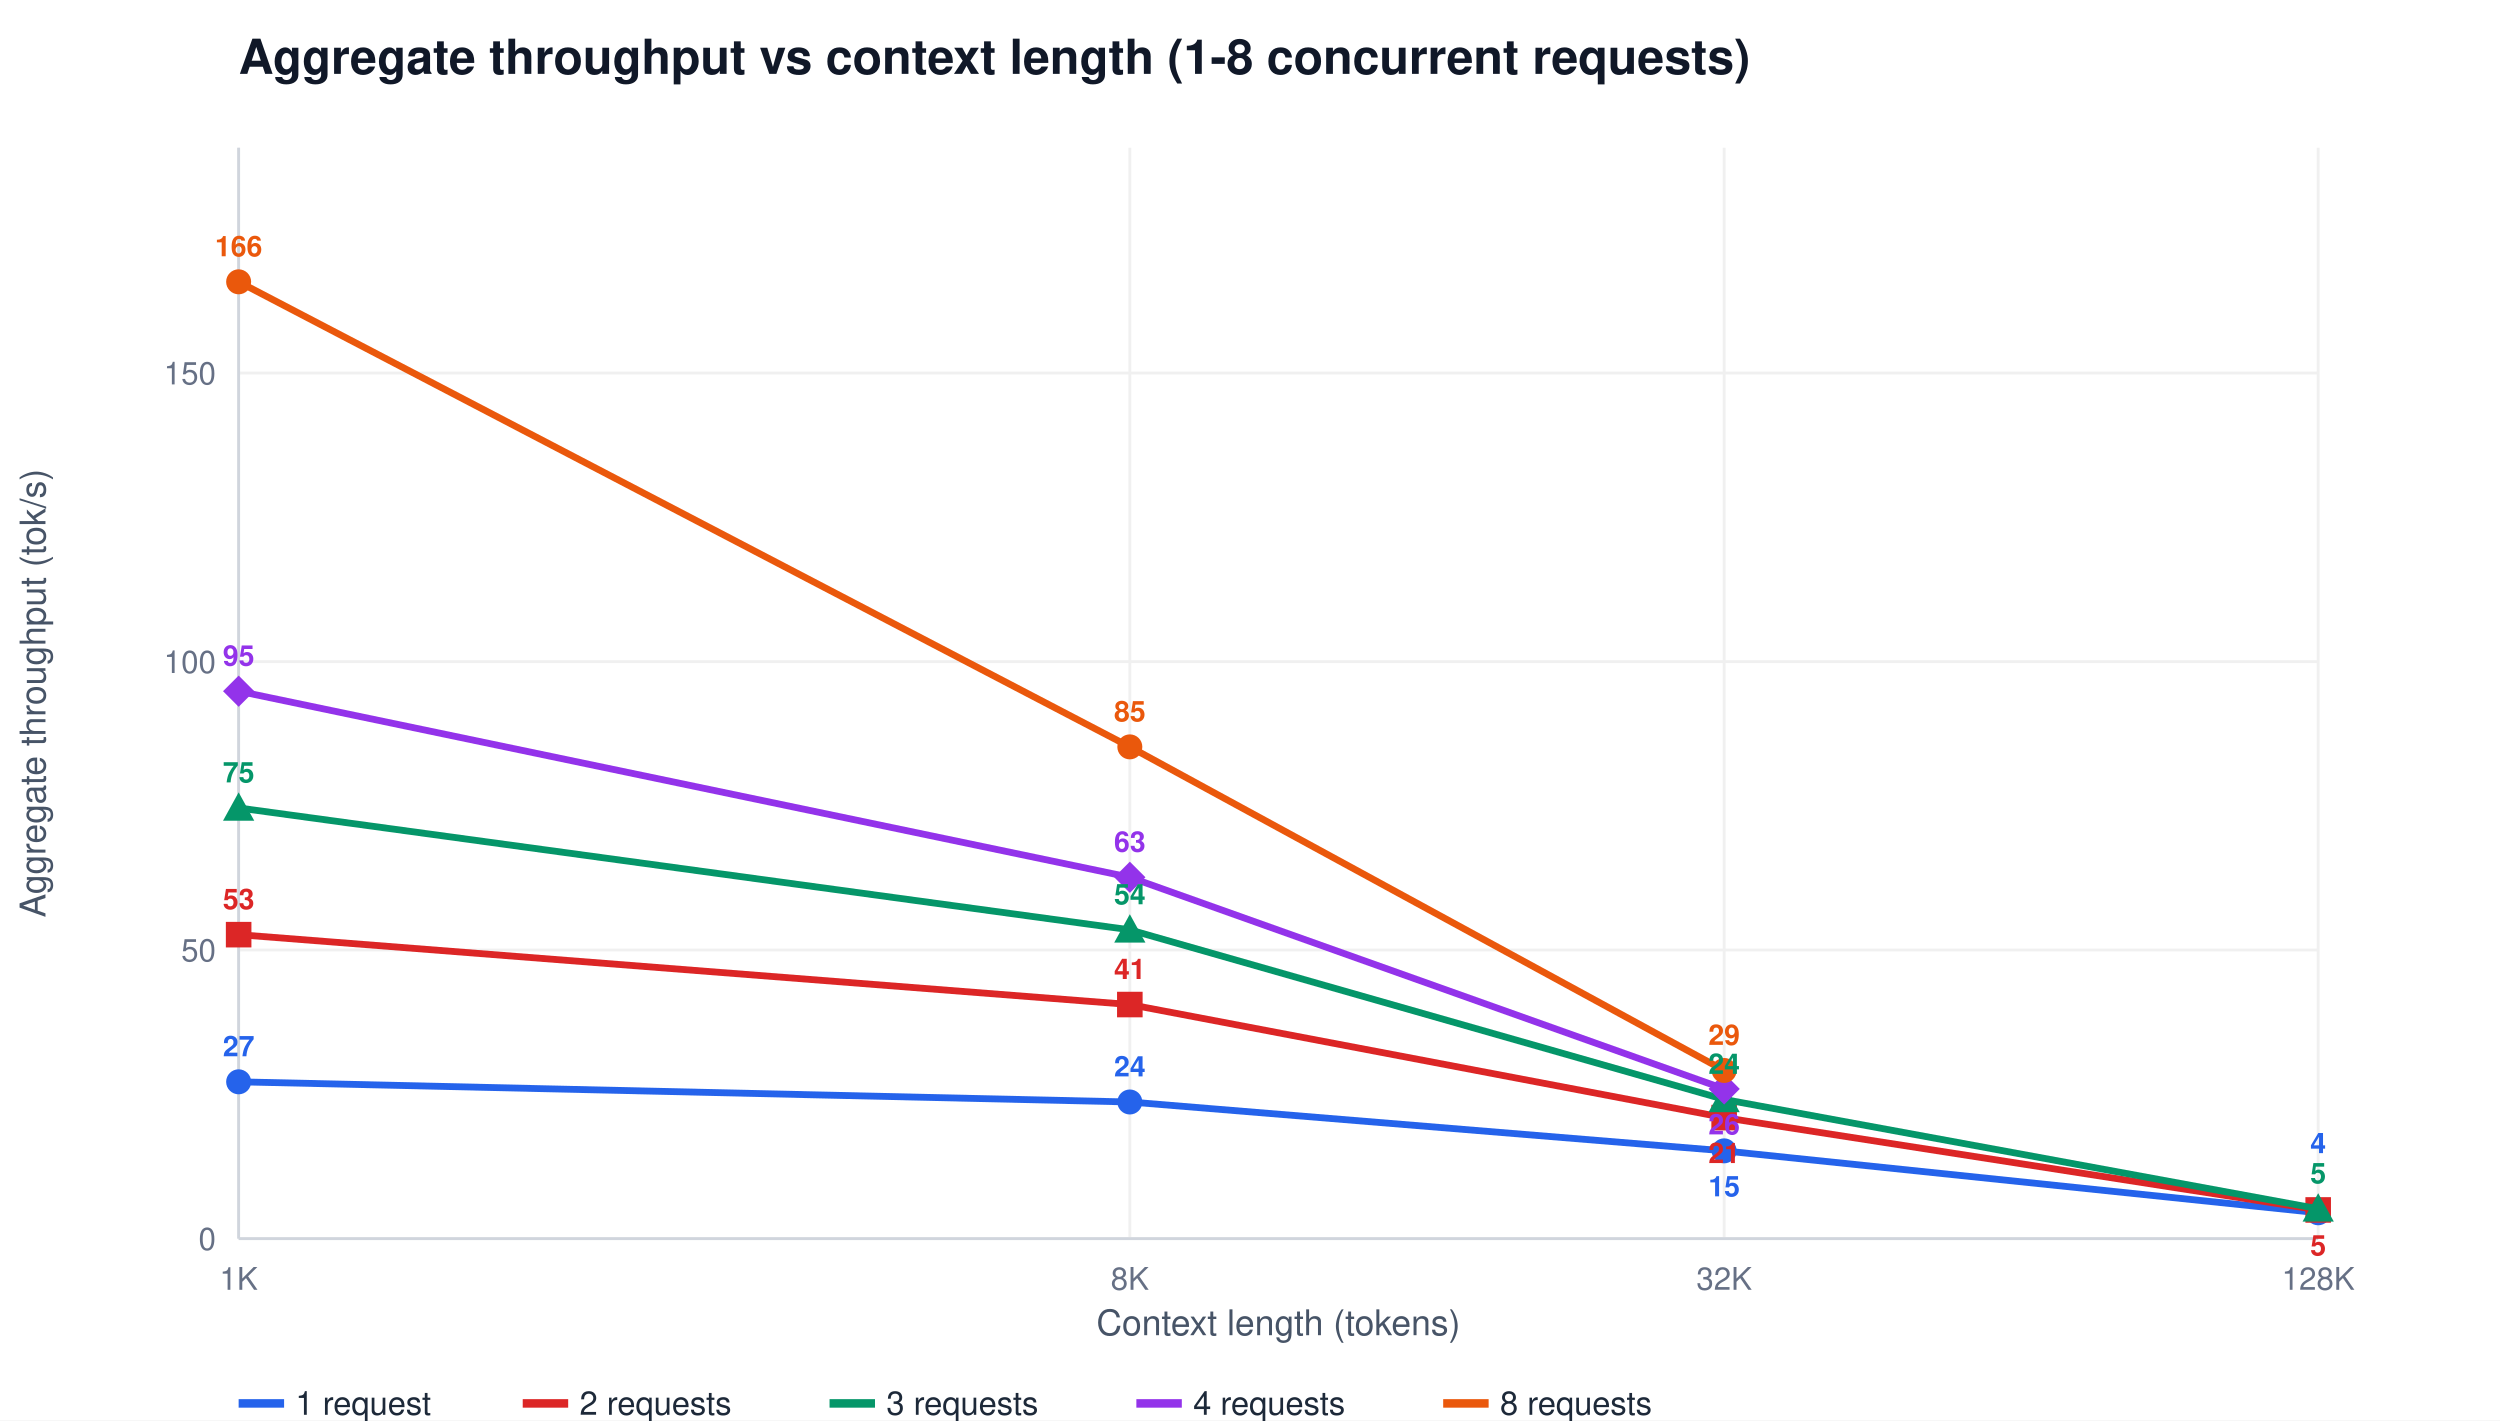
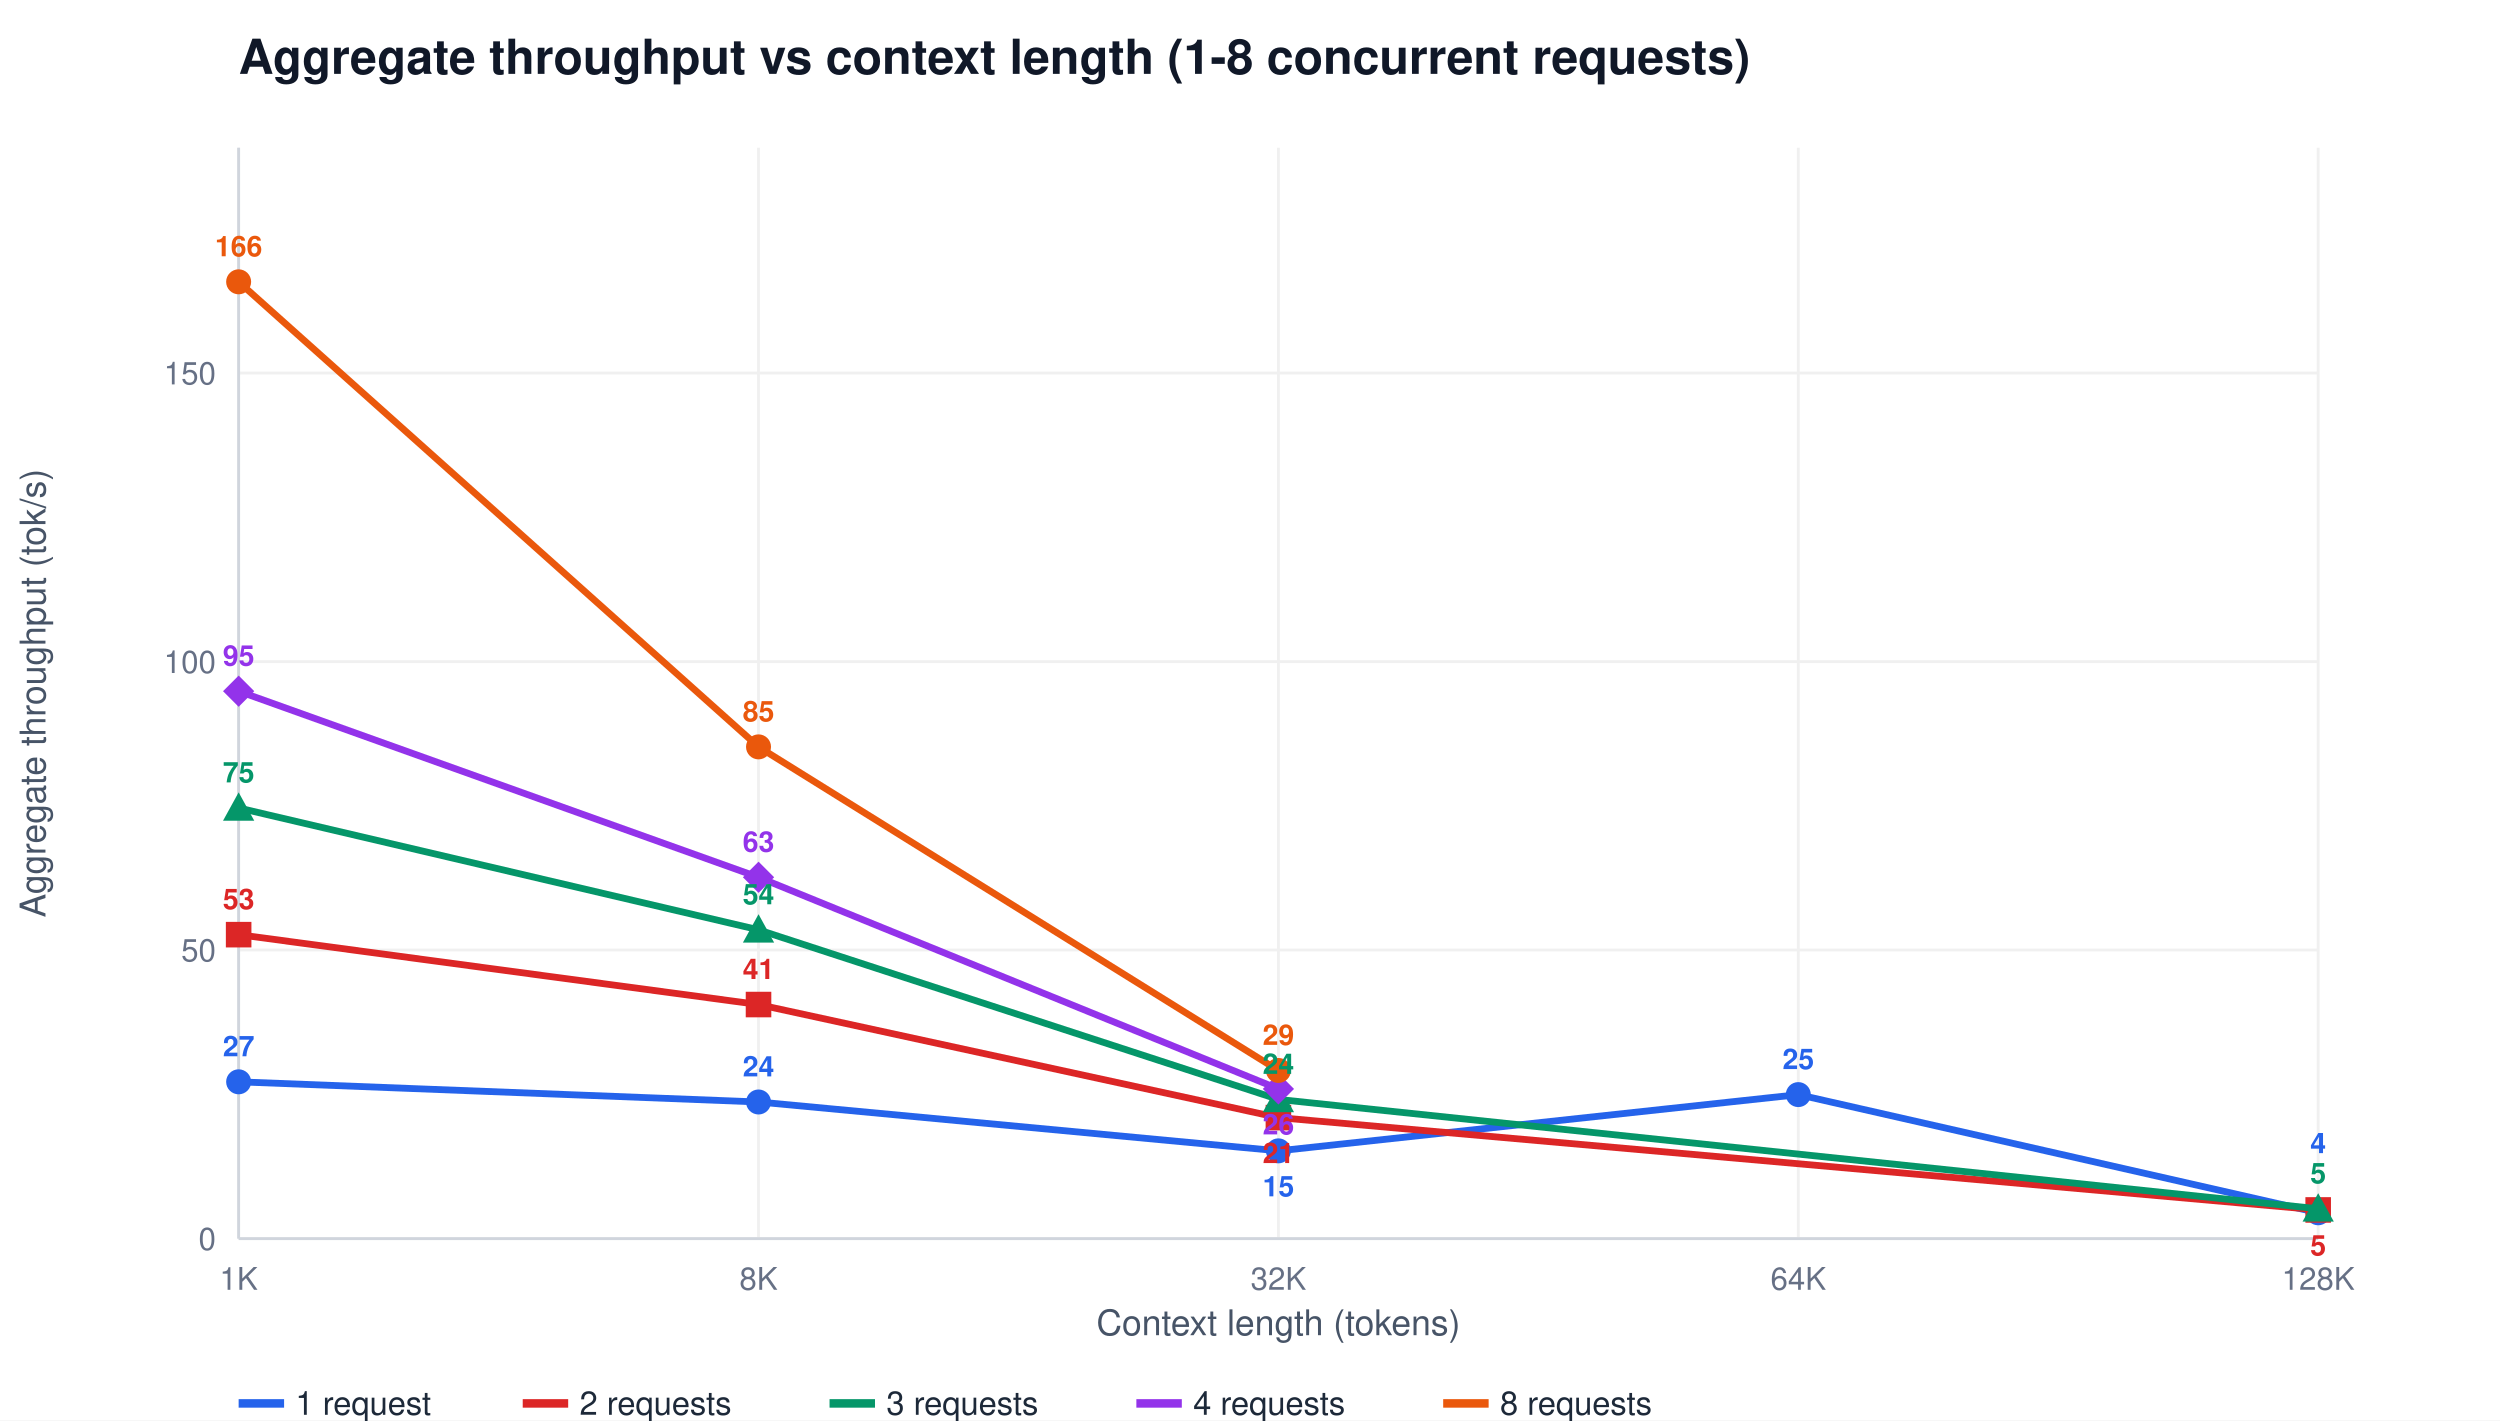
<svg xmlns="http://www.w3.org/2000/svg" width="880" height="500" viewBox="0 0 880 500" font-family="Segoe UI, Helvetica, Arial, sans-serif">
  <rect width="880" height="500" fill="#ffffff" />
  <text x="84" y="26" font-size="17" font-weight="600" fill="#101828">Aggregate throughput vs context length (1-8 concurrent requests)</text>
  <line x1="84" y1="436.0" x2="816" y2="436.0" stroke="#f0f0f0" stroke-width="1" />
  <text x="76" y="440.0" font-size="11" fill="#667085" text-anchor="end">0</text>
  <line x1="84" y1="334.4" x2="816" y2="334.4" stroke="#f0f0f0" stroke-width="1" />
  <text x="76" y="338.4" font-size="11" fill="#667085" text-anchor="end">50</text>
  <line x1="84" y1="232.9" x2="816" y2="232.9" stroke="#f0f0f0" stroke-width="1" />
  <text x="76" y="236.9" font-size="11" fill="#667085" text-anchor="end">100</text>
  <line x1="84" y1="131.3" x2="816" y2="131.3" stroke="#f0f0f0" stroke-width="1" />
  <text x="76" y="135.3" font-size="11" fill="#667085" text-anchor="end">150</text>
  <line x1="84.0" y1="52" x2="84.0" y2="436" stroke="#f0f0f0" stroke-width="1" />
  <text x="84.0" y="454" font-size="11" fill="#667085" text-anchor="middle">1K</text>
-   <line x1="397.7" y1="52" x2="397.7" y2="436" stroke="#f0f0f0" stroke-width="1" />
-   <text x="397.7" y="454" font-size="11" fill="#667085" text-anchor="middle">8K</text>
-   <line x1="606.9" y1="52" x2="606.9" y2="436" stroke="#f0f0f0" stroke-width="1" />
-   <text x="606.9" y="454" font-size="11" fill="#667085" text-anchor="middle">32K</text>
+   <line x1="267.0" y1="52" x2="267.0" y2="436" stroke="#f0f0f0" stroke-width="1" />
+   <text x="267.0" y="454" font-size="11" fill="#667085" text-anchor="middle">8K</text>
+   <line x1="450.0" y1="52" x2="450.0" y2="436" stroke="#f0f0f0" stroke-width="1" />
+   <text x="450.0" y="454" font-size="11" fill="#667085" text-anchor="middle">32K</text>
+   <line x1="633.0" y1="52" x2="633.0" y2="436" stroke="#f0f0f0" stroke-width="1" />
+   <text x="633.0" y="454" font-size="11" fill="#667085" text-anchor="middle">64K</text>
  <line x1="816.0" y1="52" x2="816.0" y2="436" stroke="#f0f0f0" stroke-width="1" />
  <text x="816.0" y="454" font-size="11" fill="#667085" text-anchor="middle">128K</text>
  <line x1="84" y1="436" x2="816" y2="436" stroke="#d0d5dd" stroke-width="1" />
  <line x1="84" y1="52" x2="84" y2="436" stroke="#d0d5dd" stroke-width="1" />
-   <polyline points="84.0,380.8 397.7,387.9 606.9,405.1 816.0,426.9" fill="none" stroke="#2563eb" stroke-width="2.4" />
+   <polyline points="84.0,380.8 267.0,387.9 450.0,405.1 633.0,385.3 816.0,426.9" fill="none" stroke="#2563eb" stroke-width="2.4" />
  <circle cx="84.0" cy="380.8" r="4.4" fill="#2563eb" />
-   <circle cx="397.7" cy="387.9" r="4.4" fill="#2563eb" />
-   <circle cx="606.9" cy="405.1" r="4.4" fill="#2563eb" />
+   <circle cx="267.0" cy="387.9" r="4.4" fill="#2563eb" />
+   <circle cx="450.0" cy="405.1" r="4.4" fill="#2563eb" />
+   <circle cx="633.0" cy="385.3" r="4.4" fill="#2563eb" />
  <circle cx="816.0" cy="426.9" r="4.4" fill="#2563eb" />
-   <polyline points="84.0,329.0 397.7,353.6 606.9,393.4 816.0,425.9" fill="none" stroke="#dc2626" stroke-width="2.4" />
+   <polyline points="84.0,329.0 267.0,353.6 450.0,393.4 816.0,425.9" fill="none" stroke="#dc2626" stroke-width="2.4" />
  <rect x="79.5" y="324.5" width="9" height="9" fill="#dc2626" />
-   <rect x="393.2" y="349.1" width="9" height="9" fill="#dc2626" />
-   <rect x="602.4" y="388.9" width="9" height="9" fill="#dc2626" />
+   <rect x="262.5" y="349.1" width="9" height="9" fill="#dc2626" />
+   <rect x="445.5" y="388.9" width="9" height="9" fill="#dc2626" />
  <rect x="811.5" y="421.4" width="9" height="9" fill="#dc2626" />
-   <polyline points="84.0,284.4 397.7,327.3 606.9,387.0 816.0,425.5" fill="none" stroke="#059669" stroke-width="2.4" />
+   <polyline points="84.0,284.4 267.0,327.3 450.0,387.0 816.0,425.5" fill="none" stroke="#059669" stroke-width="2.4" />
  <polygon points="84.0,278.9 78.5,288.9 89.5,288.9" fill="#059669" />
-   <polygon points="397.7,321.8 392.2,331.8 403.2,331.8" fill="#059669" />
-   <polygon points="606.9,381.5 601.4,391.5 612.4,391.5" fill="#059669" />
+   <polygon points="267.0,321.8 261.5,331.8 272.5,331.8" fill="#059669" />
+   <polygon points="450.0,381.5 444.5,391.5 455.5,391.5" fill="#059669" />
  <polygon points="816.0,420.0 810.5,430.0 821.5,430.0" fill="#059669" />
-   <polyline points="84.0,243.3 397.7,308.8 606.9,383.3" fill="none" stroke="#9333ea" stroke-width="2.4" />
+   <polyline points="84.0,243.3 267.0,308.8 450.0,383.3" fill="none" stroke="#9333ea" stroke-width="2.4" />
  <polygon points="84.0,237.8 89.5,243.3 84.0,248.8 78.5,243.3" fill="#9333ea" />
-   <polygon points="397.7,303.3 403.2,308.8 397.7,314.3 392.2,308.8" fill="#9333ea" />
-   <polygon points="606.9,377.8 612.4,383.3 606.9,388.8 601.4,383.3" fill="#9333ea" />
-   <polyline points="84.0,99.2 397.7,262.9 606.9,376.8" fill="none" stroke="#ea580c" stroke-width="2.4" />
+   <polygon points="267.0,303.3 272.5,308.8 267.0,314.3 261.5,308.8" fill="#9333ea" />
+   <polygon points="450.0,377.8 455.5,383.3 450.0,388.8 444.5,383.3" fill="#9333ea" />
+   <polyline points="84.0,99.2 267.0,262.9 450.0,376.8" fill="none" stroke="#ea580c" stroke-width="2.4" />
  <circle cx="84.0" cy="99.2" r="4.4" fill="#ea580c" />
-   <circle cx="397.7" cy="262.9" r="4.4" fill="#ea580c" />
-   <circle cx="606.9" cy="376.8" r="4.4" fill="#ea580c" />
+   <circle cx="267.0" cy="262.9" r="4.4" fill="#ea580c" />
+   <circle cx="450.0" cy="376.8" r="4.4" fill="#ea580c" />
  <text x="84.0" y="90.2" font-size="10" fill="#ea580c" text-anchor="middle" font-weight="600">166</text>
  <text x="84.0" y="234.3" font-size="10" fill="#9333ea" text-anchor="middle" font-weight="600">95</text>
  <text x="84.0" y="275.4" font-size="10" fill="#059669" text-anchor="middle" font-weight="600">75</text>
  <text x="84.0" y="320.0" font-size="10" fill="#dc2626" text-anchor="middle" font-weight="600">53</text>
  <text x="84.0" y="371.8" font-size="10" fill="#2563eb" text-anchor="middle" font-weight="600">27</text>
-   <text x="397.7" y="253.9" font-size="10" fill="#ea580c" text-anchor="middle" font-weight="600">85</text>
-   <text x="397.7" y="299.8" font-size="10" fill="#9333ea" text-anchor="middle" font-weight="600">63</text>
-   <text x="397.7" y="318.3" font-size="10" fill="#059669" text-anchor="middle" font-weight="600">54</text>
-   <text x="397.7" y="344.6" font-size="10" fill="#dc2626" text-anchor="middle" font-weight="600">41</text>
-   <text x="397.7" y="378.9" font-size="10" fill="#2563eb" text-anchor="middle" font-weight="600">24</text>
-   <text x="606.9" y="367.8" font-size="10" fill="#ea580c" text-anchor="middle" font-weight="600">29</text>
-   <text x="606.9" y="399.3" font-size="10" fill="#9333ea" text-anchor="middle" font-weight="600">26</text>
-   <text x="606.9" y="378.0" font-size="10" fill="#059669" text-anchor="middle" font-weight="600">24</text>
-   <text x="606.9" y="409.4" font-size="10" fill="#dc2626" text-anchor="middle" font-weight="600">21</text>
-   <text x="606.9" y="421.1" font-size="10" fill="#2563eb" text-anchor="middle" font-weight="600">15</text>
+   <text x="267.0" y="253.9" font-size="10" fill="#ea580c" text-anchor="middle" font-weight="600">85</text>
+   <text x="267.0" y="299.8" font-size="10" fill="#9333ea" text-anchor="middle" font-weight="600">63</text>
+   <text x="267.0" y="318.3" font-size="10" fill="#059669" text-anchor="middle" font-weight="600">54</text>
+   <text x="267.0" y="344.6" font-size="10" fill="#dc2626" text-anchor="middle" font-weight="600">41</text>
+   <text x="267.0" y="378.9" font-size="10" fill="#2563eb" text-anchor="middle" font-weight="600">24</text>
+   <text x="450.0" y="367.8" font-size="10" fill="#ea580c" text-anchor="middle" font-weight="600">29</text>
+   <text x="450.0" y="399.3" font-size="10" fill="#9333ea" text-anchor="middle" font-weight="600">26</text>
+   <text x="450.0" y="378.0" font-size="10" fill="#059669" text-anchor="middle" font-weight="600">24</text>
+   <text x="450.0" y="409.4" font-size="10" fill="#dc2626" text-anchor="middle" font-weight="600">21</text>
+   <text x="450.0" y="421.1" font-size="10" fill="#2563eb" text-anchor="middle" font-weight="600">15</text>
+   <text x="633.0" y="376.3" font-size="10" fill="#2563eb" text-anchor="middle" font-weight="600">25</text>
  <text x="816.0" y="416.5" font-size="10" fill="#059669" text-anchor="middle" font-weight="600">5</text>
  <text x="816.0" y="441.9" font-size="10" fill="#dc2626" text-anchor="middle" font-weight="600">5</text>
  <text x="816.0" y="405.9" font-size="10" fill="#2563eb" text-anchor="middle" font-weight="600">4</text>
  <line x1="84" y1="494" x2="100" y2="494" stroke="#2563eb" stroke-width="3" />
  <text x="104" y="498" font-size="11.5" fill="#1d2939">1 request</text>
  <line x1="184" y1="494" x2="200" y2="494" stroke="#dc2626" stroke-width="3" />
  <text x="204" y="498" font-size="11.5" fill="#1d2939">2 requests</text>
  <line x1="292" y1="494" x2="308" y2="494" stroke="#059669" stroke-width="3" />
  <text x="312" y="498" font-size="11.5" fill="#1d2939">3 requests</text>
  <line x1="400" y1="494" x2="416" y2="494" stroke="#9333ea" stroke-width="3" />
  <text x="420" y="498" font-size="11.5" fill="#1d2939">4 requests</text>
  <line x1="508" y1="494" x2="524" y2="494" stroke="#ea580c" stroke-width="3" />
  <text x="528" y="498" font-size="11.5" fill="#1d2939">8 requests</text>
  <text x="450" y="470" font-size="12.5" fill="#475467" text-anchor="middle">Context length (tokens)</text>
  <text x="16" y="244" font-size="12.5" fill="#475467" text-anchor="middle" transform="rotate(-90 16 244)">Aggregate throughput (tok/s)</text>
</svg>
